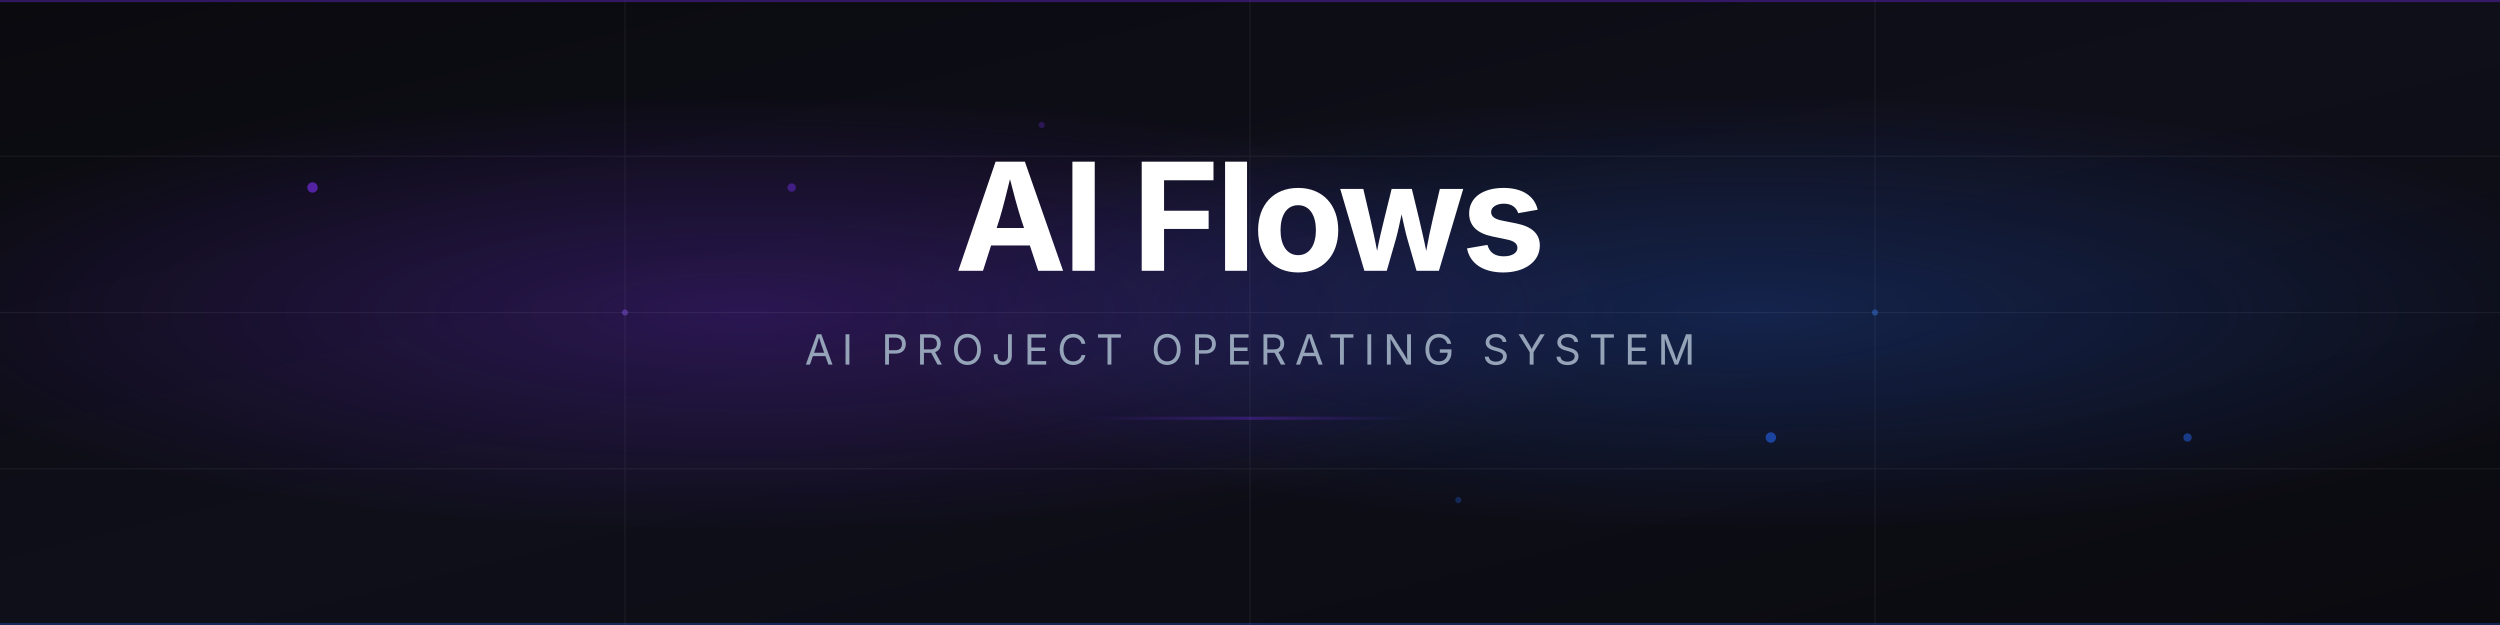
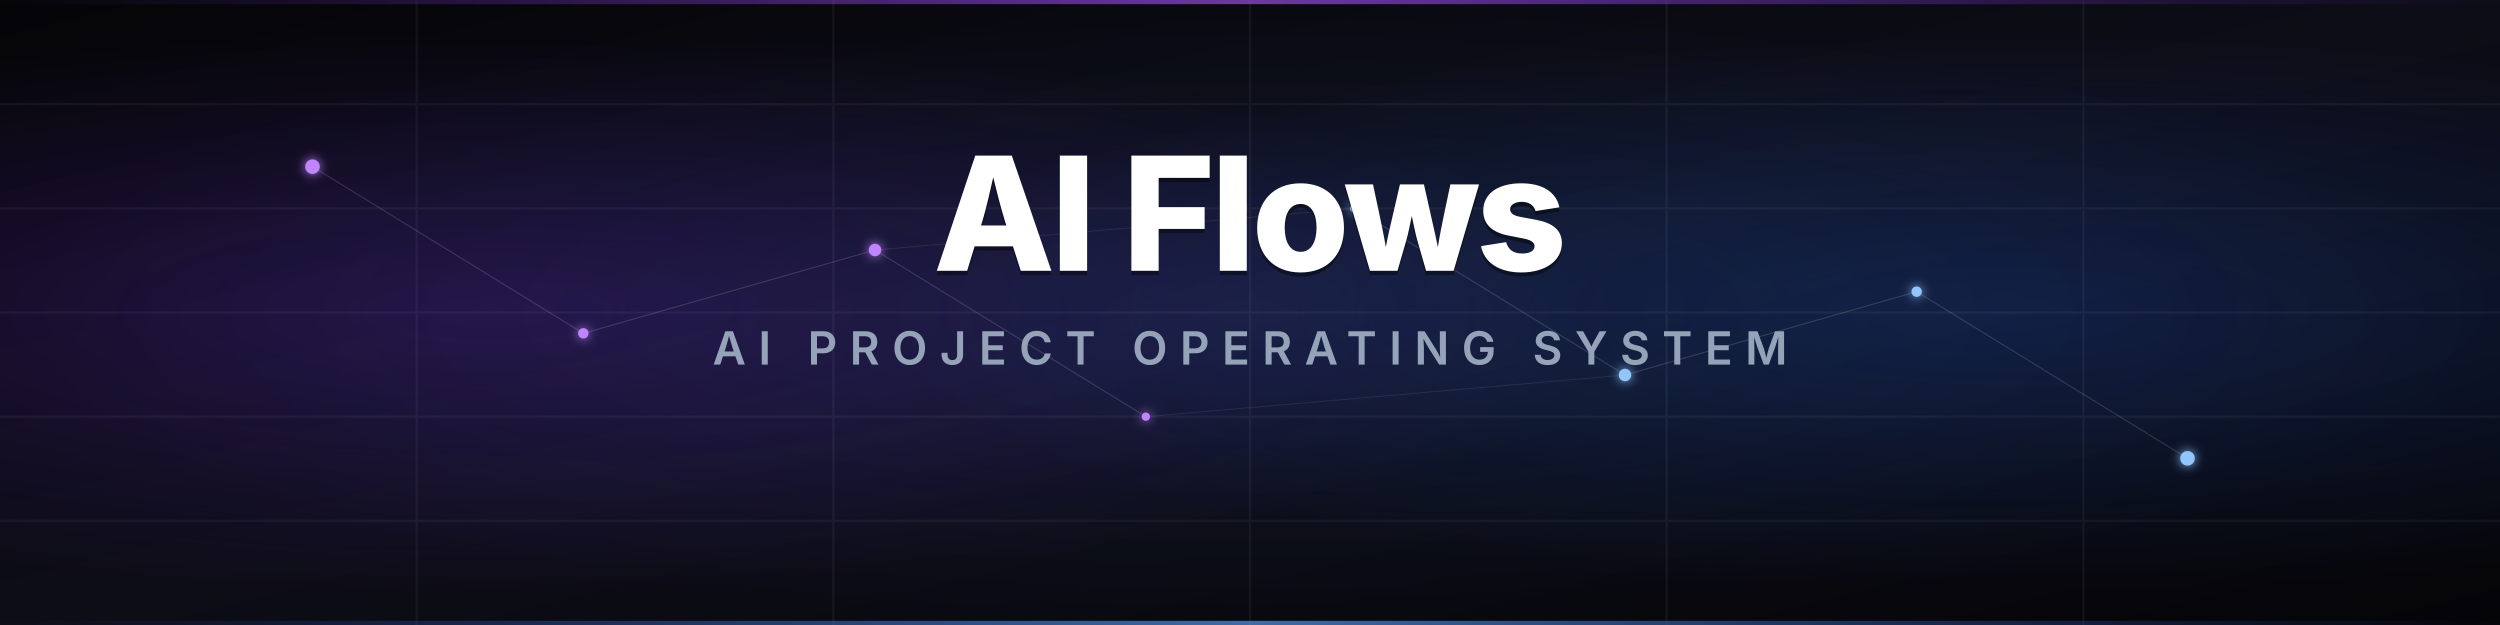
<svg xmlns="http://www.w3.org/2000/svg" viewBox="0 0 1200 300" width="1200" height="300">
  <defs>
    <linearGradient id="bg" x1="0%" y1="0%" x2="100%" y2="100%">
-       <stop offset="0%" style="stop-color:#0a0a0f" />
-       <stop offset="50%" style="stop-color:#0f0f1a" />
-       <stop offset="100%" style="stop-color:#0a0a0f" />
+       <stop offset="0%" style="stop-color:#050508" />
+       <stop offset="50%" style="stop-color:#0d0d17" />
+       <stop offset="100%" style="stop-color:#050508" />
    </linearGradient>
-     <radialGradient id="glow1" cx="30%" cy="50%" r="35%">
-       <stop offset="0%" style="stop-color:#6c2bd9;stop-opacity:0.3">
-         <animate attributeName="stop-opacity" values="0.15;0.35;0.15" dur="4s" repeatCount="indefinite" />
+     <radialGradient id="glowPurple" cx="20%" cy="50%" r="45%">
+       <stop offset="0%" style="stop-color:#6c2bd9;stop-opacity:0.25">
+         <animate attributeName="stop-opacity" values="0.15;0.35;0.15" dur="6s" calcMode="spline" keyTimes="0;0.5;1" keySplines="0.4 0 0.6 1; 0.4 0 0.6 1" repeatCount="indefinite" />
      </stop>
      <stop offset="100%" style="stop-color:#6c2bd9;stop-opacity:0" />
    </radialGradient>
-     <radialGradient id="glow2" cx="70%" cy="50%" r="35%">
-       <stop offset="0%" style="stop-color:#2563eb;stop-opacity:0.25">
-         <animate attributeName="stop-opacity" values="0.1;0.3;0.1" dur="5s" repeatCount="indefinite" />
+     <radialGradient id="glowBlue" cx="80%" cy="50%" r="45%">
+       <stop offset="0%" style="stop-color:#2563eb;stop-opacity:0.2">
+         <animate attributeName="stop-opacity" values="0.1;0.3;0.1" dur="7s" calcMode="spline" keyTimes="0;0.5;1" keySplines="0.4 0 0.6 1; 0.4 0 0.6 1" repeatCount="indefinite" />
      </stop>
      <stop offset="100%" style="stop-color:#2563eb;stop-opacity:0" />
    </radialGradient>
-     <linearGradient id="line1" x1="0%" y1="0%" x2="100%" y2="0%">
+     <radialGradient id="glowCenter" cx="50%" cy="50%" r="50%">
+       <stop offset="0%" style="stop-color:#3b82f6;stop-opacity:0.1">
+         <animate attributeName="stop-opacity" values="0.05;0.2;0.05" dur="8s" calcMode="spline" keyTimes="0;0.5;1" keySplines="0.4 0 0.6 1; 0.4 0 0.6 1" repeatCount="indefinite" />
+       </stop>
+       <stop offset="100%" style="stop-color:#3b82f6;stop-opacity:0" />
+     </radialGradient>
+     <linearGradient id="dataLine1" x1="0%" y1="0%" x2="100%" y2="0%">
      <stop offset="0%" style="stop-color:#6c2bd9;stop-opacity:0" />
-       <stop offset="50%" style="stop-color:#6c2bd9;stop-opacity:0.6">
-         <animate attributeName="stop-opacity" values="0.3;0.7;0.3" dur="3s" repeatCount="indefinite" />
-       </stop>
+       <stop offset="50%" style="stop-color:#a855f7;stop-opacity:0.9" />
      <stop offset="100%" style="stop-color:#6c2bd9;stop-opacity:0" />
    </linearGradient>
-     <linearGradient id="line2" x1="0%" y1="0%" x2="100%" y2="0%">
+     <linearGradient id="dataLine2" x1="0%" y1="0%" x2="100%" y2="0%">
      <stop offset="0%" style="stop-color:#2563eb;stop-opacity:0" />
-       <stop offset="50%" style="stop-color:#2563eb;stop-opacity:0.5">
-         <animate attributeName="stop-opacity" values="0.2;0.6;0.2" dur="4s" repeatCount="indefinite" />
-       </stop>
+       <stop offset="50%" style="stop-color:#60a5fa;stop-opacity:0.9" />
      <stop offset="100%" style="stop-color:#2563eb;stop-opacity:0" />
    </linearGradient>
+     <linearGradient id="dataLine3" x1="0%" y1="0%" x2="100%" y2="0%">
+       <stop offset="0%" style="stop-color:#8b5cf6;stop-opacity:0" />
+       <stop offset="50%" style="stop-color:#c4b5fd;stop-opacity:0.8" />
+       <stop offset="100%" style="stop-color:#8b5cf6;stop-opacity:0" />
+     </linearGradient>
+     <filter id="blur" x="-50%" y="-50%" width="200%" height="200%">
+       <feGaussianBlur stdDeviation="2.5" result="blur" />
+       <feMerge>
+         <feMergeNode in="blur" />
+         <feMergeNode in="SourceGraphic" />
+       </feMerge>
+     </filter>
  </defs>
  <rect width="1200" height="300" fill="url(#bg)" />
-   <rect width="1200" height="300" fill="url(#glow1)" />
-   <rect width="1200" height="300" fill="url(#glow2)" />
-   <g opacity="0.06">
-     <line x1="0" y1="75" x2="1200" y2="75" stroke="#fff" stroke-width="0.5" />
-     <line x1="0" y1="150" x2="1200" y2="150" stroke="#fff" stroke-width="0.5" />
-     <line x1="0" y1="225" x2="1200" y2="225" stroke="#fff" stroke-width="0.5" />
-     <line x1="300" y1="0" x2="300" y2="300" stroke="#fff" stroke-width="0.5" />
-     <line x1="600" y1="0" x2="600" y2="300" stroke="#fff" stroke-width="0.5" />
-     <line x1="900" y1="0" x2="900" y2="300" stroke="#fff" stroke-width="0.5" />
+   <rect width="1200" height="300" fill="url(#glowPurple)" />
+   <rect width="1200" height="300" fill="url(#glowBlue)" />
+   <rect width="1200" height="300" fill="url(#glowCenter)" />
+   <g opacity="0.05" stroke="#ffffff" stroke-width="1">
+     <path d="M0,50 L1200,50 M0,100 L1200,100 M0,150 L1200,150 M0,200 L1200,200 M0,250 L1200,250" />
+     <path d="M200,0 L200,300 M400,0 L400,300 M600,0 L600,300 M800,0 L800,300 M1000,0 L1000,300" />
  </g>
-   <line x1="50" y1="90" x2="450" y2="90" stroke="url(#line1)" stroke-width="1.5" opacity="0.8">
-     <animate attributeName="x1" values="0;100;0" dur="6s" repeatCount="indefinite" />
-     <animate attributeName="x2" values="400;550;400" dur="6s" repeatCount="indefinite" />
-   </line>
-   <line x1="750" y1="210" x2="1150" y2="210" stroke="url(#line2)" stroke-width="1.5" opacity="0.7">
-     <animate attributeName="x1" values="700;800;700" dur="7s" repeatCount="indefinite" />
-     <animate attributeName="x2" values="1100;1200;1100" dur="7s" repeatCount="indefinite" />
-   </line>
-   <line x1="200" y1="230" x2="500" y2="230" stroke="url(#line1)" stroke-width="1" opacity="0.4">
-     <animate attributeName="x1" values="150;280;150" dur="8s" repeatCount="indefinite" />
-   </line>
-   <line x1="800" y1="70" x2="1050" y2="70" stroke="url(#line2)" stroke-width="1" opacity="0.4">
-     <animate attributeName="x2" values="1000;1100;1000" dur="5s" repeatCount="indefinite" />
-   </line>
-   <g>
-     <circle cx="150" cy="90" r="2.5" fill="#6c2bd9" opacity="0.7">
-       <animate attributeName="opacity" values="0.3;0.8;0.3" dur="3s" repeatCount="indefinite" />
-       <animate attributeName="r" values="2;3;2" dur="3s" repeatCount="indefinite" />
-     </circle>
-     <circle cx="380" cy="90" r="2" fill="#6c2bd9" opacity="0.5">
-       <animate attributeName="opacity" values="0.2;0.6;0.2" dur="4s" repeatCount="indefinite" />
-     </circle>
-     <circle cx="850" cy="210" r="2.5" fill="#2563eb" opacity="0.6">
-       <animate attributeName="opacity" values="0.3;0.7;0.3" dur="3.5s" repeatCount="indefinite" />
-       <animate attributeName="r" values="2;3.5;2" dur="3.5s" repeatCount="indefinite" />
-     </circle>
-     <circle cx="1050" cy="210" r="2" fill="#2563eb" opacity="0.5">
-       <animate attributeName="opacity" values="0.2;0.7;0.2" dur="5s" repeatCount="indefinite" />
-     </circle>
-     <circle cx="300" cy="150" r="1.5" fill="#8b5cf6" opacity="0.4">
-       <animate attributeName="opacity" values="0.2;0.5;0.2" dur="6s" repeatCount="indefinite" />
-     </circle>
-     <circle cx="900" cy="150" r="1.5" fill="#3b82f6" opacity="0.4">
-       <animate attributeName="opacity" values="0.2;0.5;0.2" dur="4.5s" repeatCount="indefinite" />
-     </circle>
-     <circle cx="500" cy="60" r="1.5" fill="#6c2bd9" opacity="0.3">
-       <animate attributeName="opacity" values="0.15;0.45;0.15" dur="5.5s" repeatCount="indefinite" />
-     </circle>
-     <circle cx="700" cy="240" r="1.5" fill="#2563eb" opacity="0.3">
-       <animate attributeName="opacity" values="0.15;0.4;0.15" dur="4s" repeatCount="indefinite" />
-     </circle>
+   <g stroke="#ffffff" stroke-width="0.5" opacity="0.15">
+     <line x1="150" y1="80" x2="280" y2="160" />
+     <line x1="280" y1="160" x2="420" y2="120" />
+     <line x1="420" y1="120" x2="550" y2="200" />
+     <line x1="1050" y1="220" x2="920" y2="140" />
+     <line x1="920" y1="140" x2="780" y2="180" />
+     <line x1="780" y1="180" x2="650" y2="100" />
+     <line x1="420" y1="120" x2="650" y2="100" opacity="0.5" />
+     <line x1="550" y1="200" x2="780" y2="180" opacity="0.5" />
  </g>
-   <text x="600" y="130" text-anchor="middle" font-family="'SF Pro Display','Inter','Segoe UI',system-ui,-apple-system,sans-serif" font-size="72" font-weight="700" fill="white" letter-spacing="-2">
+   <g opacity="0.8">
+     <line x1="-100" y1="100" x2="600" y2="100" stroke="url(#dataLine1)" stroke-width="2" stroke-dasharray="100 600" stroke-dashoffset="700">
+       <animate attributeName="stroke-dashoffset" values="700;-100" dur="4s" repeatCount="indefinite" />
+       <animate attributeName="opacity" values="0;1;0" dur="4s" keyTimes="0;0.5;1" repeatCount="indefinite" />
+     </line>
+     <line x1="1300" y1="200" x2="600" y2="200" stroke="url(#dataLine2)" stroke-width="2" stroke-dasharray="120 700" stroke-dashoffset="-120">
+       <animate attributeName="stroke-dashoffset" values="-120;700" dur="5s" repeatCount="indefinite" />
+       <animate attributeName="opacity" values="0;1;0" dur="5s" keyTimes="0;0.5;1" repeatCount="indefinite" />
+     </line>
+     <line x1="200" y1="150" x2="1000" y2="150" stroke="url(#dataLine3)" stroke-width="1.5" opacity="0.5" stroke-dasharray="20 40" stroke-dashoffset="0">
+       <animate attributeName="stroke-dashoffset" values="60;0" dur="3s" repeatCount="indefinite" />
+     </line>
+   </g>
+   <g filter="url(#blur)">
+     <g fill="#c084fc">
+       <circle cx="150" cy="80" r="3.5">
+         <animate attributeName="opacity" values="0.3;1;0.3" dur="3s" calcMode="spline" keyTimes="0;0.5;1" keySplines="0.4 0 0.6 1; 0.4 0 0.6 1" repeatCount="indefinite" />
+         <animateTransform attributeName="transform" type="translate" values="0,0; 0,-8; 0,0" dur="4s" repeatCount="indefinite" />
+       </circle>
+       <circle cx="280" cy="160" r="2.5">
+         <animate attributeName="opacity" values="0.2;0.9;0.2" dur="4.5s" repeatCount="indefinite" />
+         <animateTransform attributeName="transform" type="translate" values="0,0; 5,-5; 0,0" dur="5s" repeatCount="indefinite" />
+       </circle>
+       <circle cx="420" cy="120" r="3">
+         <animate attributeName="opacity" values="0.4;1;0.4" dur="3.5s" repeatCount="indefinite" />
+         <animateTransform attributeName="transform" type="translate" values="0,0; -4,6; 0,0" dur="4.5s" repeatCount="indefinite" />
+       </circle>
+       <circle cx="550" cy="200" r="2">
+         <animate attributeName="opacity" values="0.2;0.7;0.2" dur="5s" repeatCount="indefinite" />
+         <animateTransform attributeName="transform" type="translate" values="0,0; 0,5; 0,0" dur="6s" repeatCount="indefinite" />
+       </circle>
+     </g>
+     <g fill="#93c5fd">
+       <circle cx="1050" cy="220" r="3.5">
+         <animate attributeName="opacity" values="0.3;1;0.3" dur="3.2s" calcMode="spline" keyTimes="0;0.5;1" keySplines="0.4 0 0.6 1; 0.4 0 0.6 1" repeatCount="indefinite" />
+         <animateTransform attributeName="transform" type="translate" values="0,0; 0,8; 0,0" dur="4s" repeatCount="indefinite" />
+       </circle>
+       <circle cx="920" cy="140" r="2.5">
+         <animate attributeName="opacity" values="0.2;0.9;0.2" dur="4s" repeatCount="indefinite" />
+         <animateTransform attributeName="transform" type="translate" values="0,0; -5,4; 0,0" dur="5.5s" repeatCount="indefinite" />
+       </circle>
+       <circle cx="780" cy="180" r="3">
+         <animate attributeName="opacity" values="0.4;1;0.4" dur="3.8s" repeatCount="indefinite" />
+         <animateTransform attributeName="transform" type="translate" values="0,0; 4,-5; 0,0" dur="4.2s" repeatCount="indefinite" />
+       </circle>
+       <circle cx="650" cy="100" r="2">
+         <animate attributeName="opacity" values="0.2;0.7;0.2" dur="4.8s" repeatCount="indefinite" />
+         <animateTransform attributeName="transform" type="translate" values="0,0; 0,-5; 0,0" dur="5.8s" repeatCount="indefinite" />
+       </circle>
+     </g>
+   </g>
+   <text x="600" y="132" text-anchor="middle" font-family="'SF Pro Display','Inter','Segoe UI',system-ui,-apple-system,sans-serif" font-size="76" font-weight="800" fill="#000000" opacity="0.4" letter-spacing="-2">
    AI Flows
  </text>
-   <text x="600" y="175" text-anchor="middle" font-family="'SF Pro Display','Inter','Segoe UI',system-ui,-apple-system,sans-serif" font-size="20" font-weight="400" fill="#94a3b8" letter-spacing="4">
+   <text x="600" y="130" text-anchor="middle" font-family="'SF Pro Display','Inter','Segoe UI',system-ui,-apple-system,sans-serif" font-size="76" font-weight="800" fill="#ffffff" letter-spacing="-2">
+     AI Flows
+   </text>
+   <text x="600" y="175" text-anchor="middle" font-family="'SF Pro Display','Inter','Segoe UI',system-ui,-apple-system,sans-serif" font-size="22" font-weight="600" fill="#94a3b8" letter-spacing="6">
    AI PROJECT OPERATING SYSTEM
  </text>
-   <rect x="520" y="200" width="160" height="1.5" rx="1" fill="url(#line1)" opacity="0.6">
-     <animate attributeName="width" values="140;180;140" dur="4s" repeatCount="indefinite" />
-     <animate attributeName="x" values="530;510;530" dur="4s" repeatCount="indefinite" />
+   <rect x="0" y="298" width="1200" height="2" fill="url(#dataLine2)" opacity="0.7">
+     <animate attributeName="x" values="-1200;1200" dur="5s" repeatCount="indefinite" />
  </rect>
-   <rect x="0" y="0" width="1200" height="1" fill="#6c2bd9" opacity="0.4">
-     <animate attributeName="opacity" values="0.2;0.5;0.2" dur="3s" repeatCount="indefinite" />
-   </rect>
-   <rect x="0" y="299" width="1200" height="1" fill="#2563eb" opacity="0.3">
-     <animate attributeName="opacity" values="0.15;0.4;0.15" dur="4s" repeatCount="indefinite" />
+   <rect x="0" y="0" width="1200" height="2" fill="url(#dataLine1)" opacity="0.7">
+     <animate attributeName="x" values="1200;-1200" dur="6s" repeatCount="indefinite" />
  </rect>
</svg>
